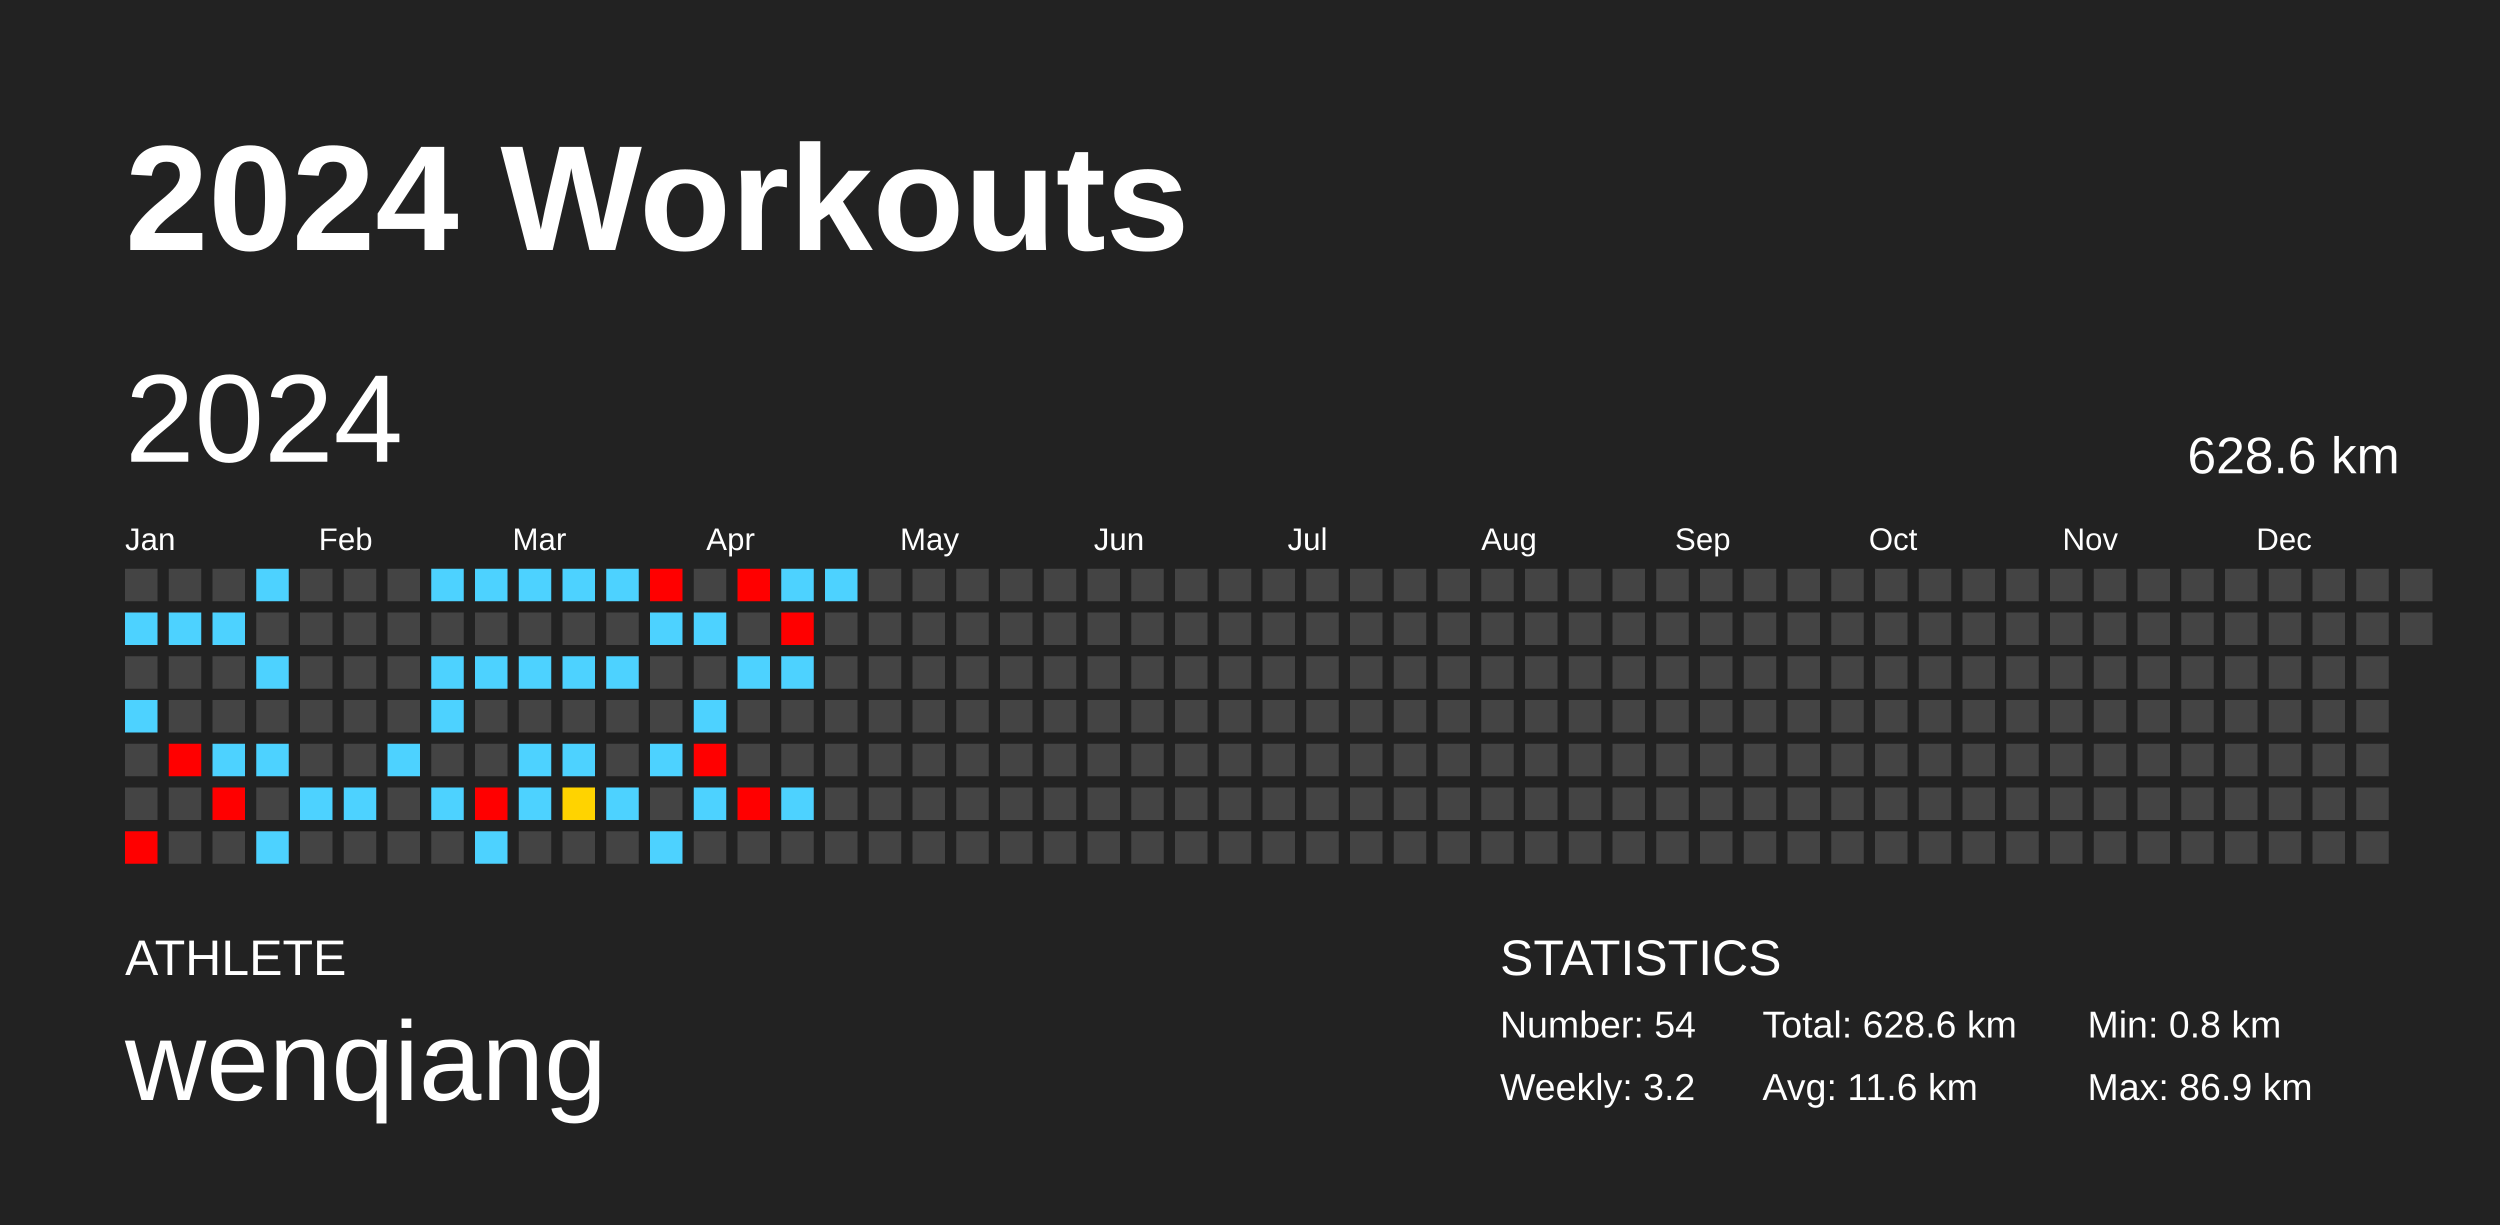
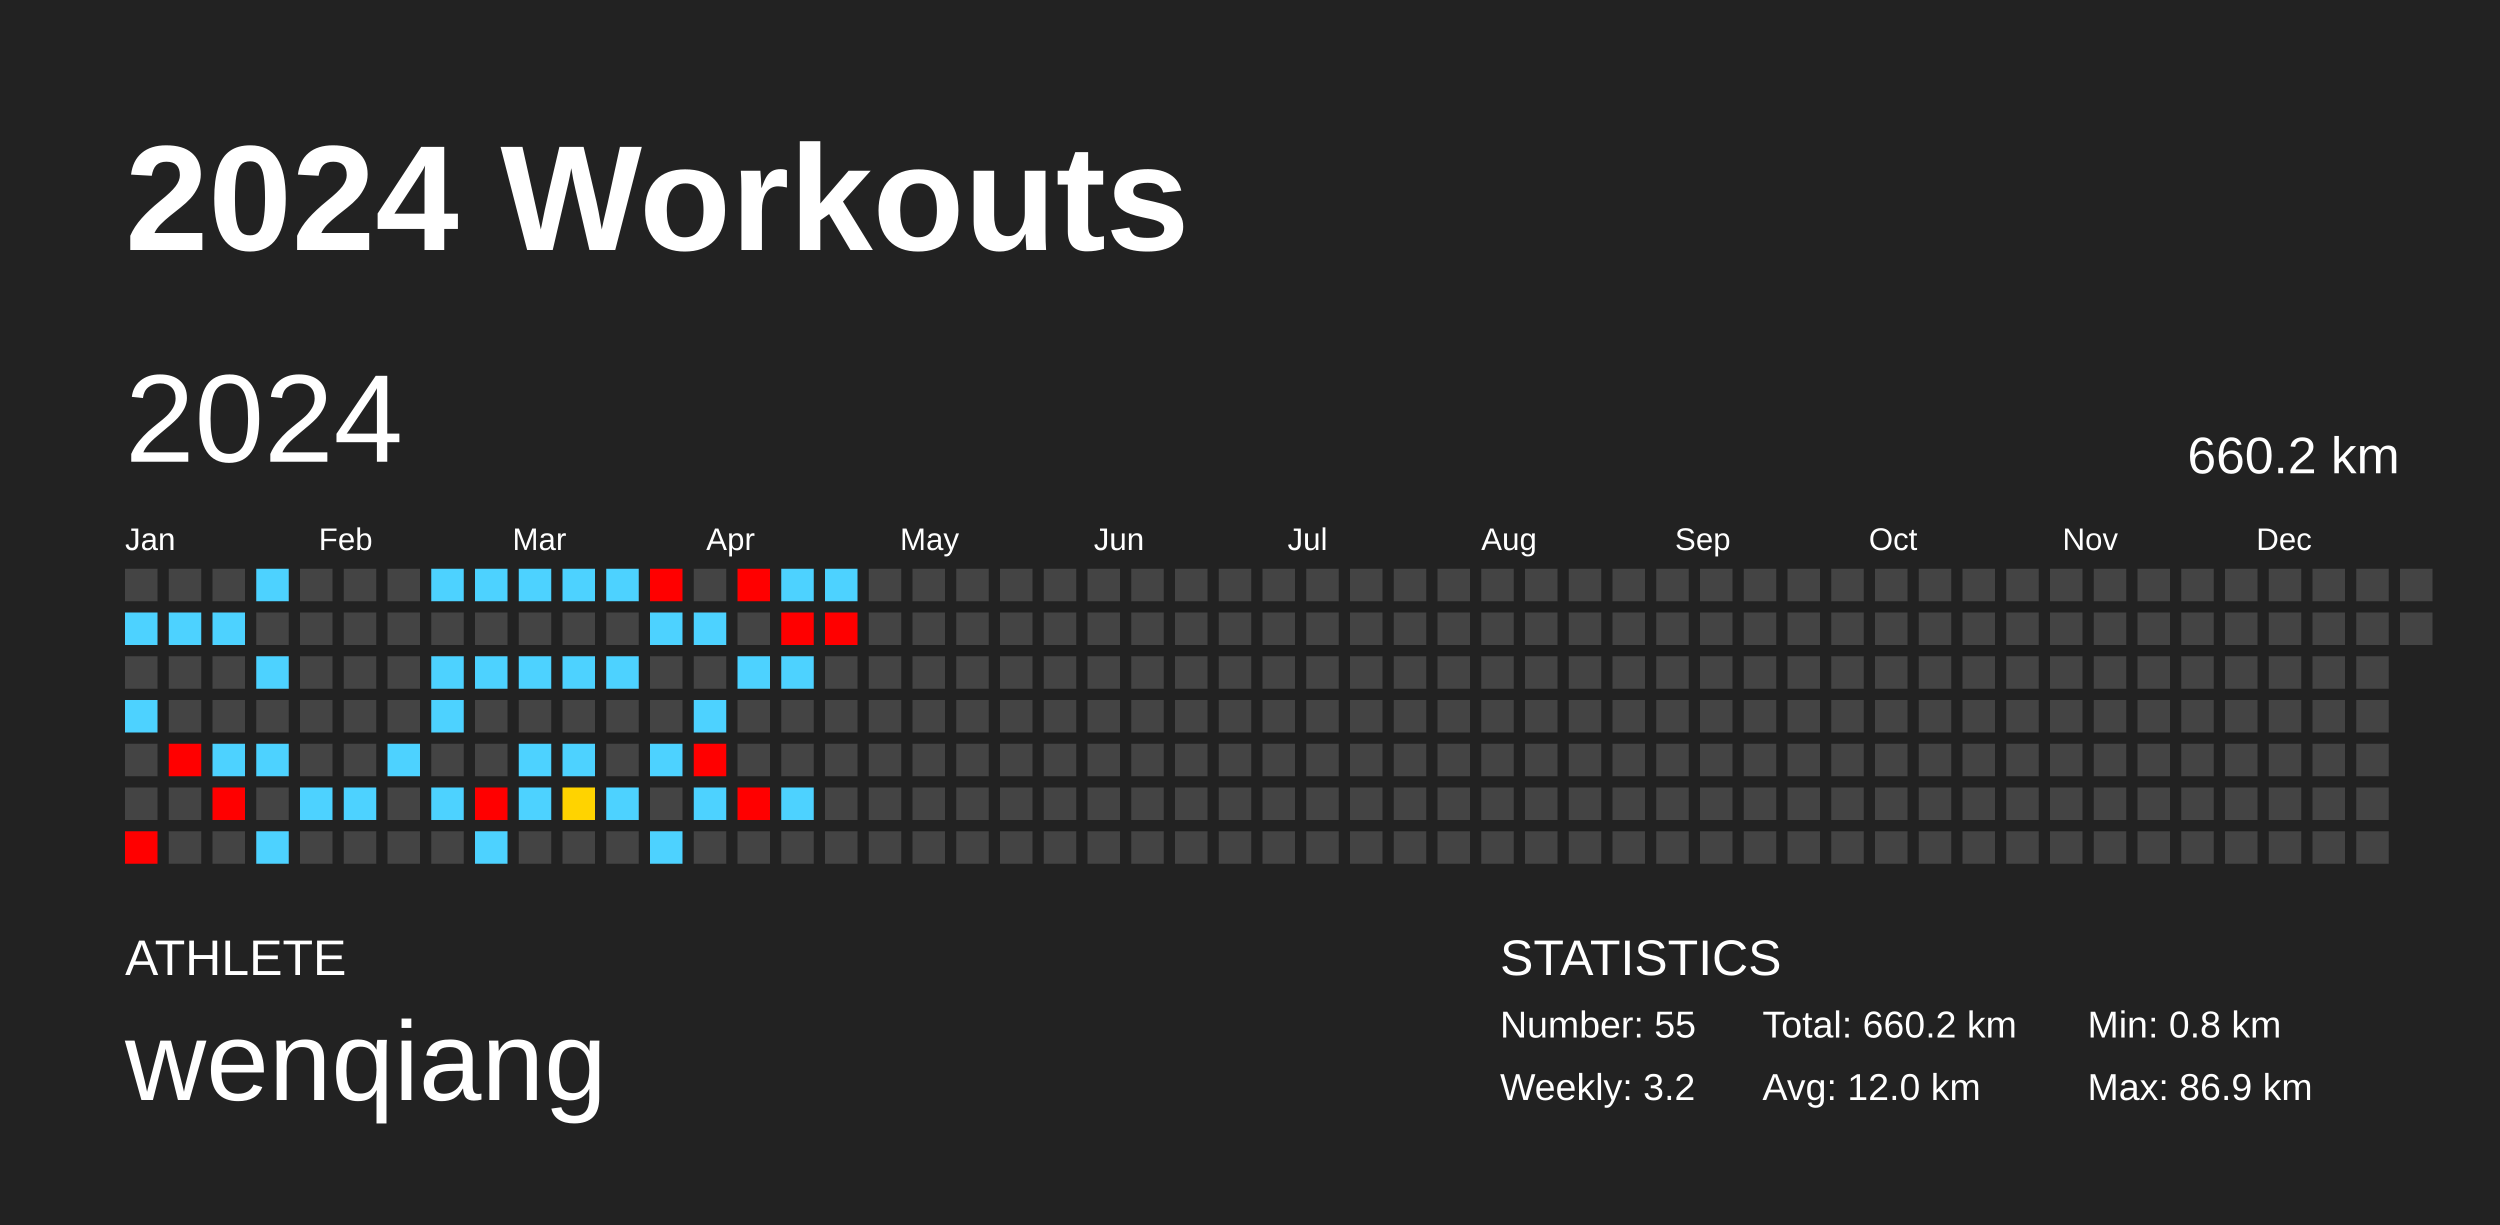
<svg xmlns="http://www.w3.org/2000/svg" baseProfile="full" height="98mm" version="1.1" viewBox="0,0,200,98" width="200mm">
  <defs />
  <rect fill="#222222" height="98" width="200" x="0" y="0" />
  <text fill="#FFFFFF" style="font-size:12px; font-family:Arial; font-weight:bold;" x="10" y="20">2024 Workouts</text>
  <text fill="#FFFFFF" style="font-size:4px; font-family:Arial" x="10" y="78">ATHLETE</text>
  <text fill="#FFFFFF" style="font-size:9px; font-family:Arial" x="10" y="88">wenqiang</text>
  <text fill="#FFFFFF" style="font-size:4px; font-family:Arial" x="120" y="78">STATISTICS</text>
-   <text fill="#FFFFFF" style="font-size:3px; font-family:Arial" x="120" y="83">Number: 54</text>
+   <text fill="#FFFFFF" style="font-size:3px; font-family:Arial" x="120" y="83">Number: 55</text>
  <text fill="#FFFFFF" style="font-size:3px; font-family:Arial" x="120" y="88">Weekly: 3.2</text>
-   <text fill="#FFFFFF" style="font-size:3px; font-family:Arial" x="141" y="83">Total: 628.6 km</text>
-   <text fill="#FFFFFF" style="font-size:3px; font-family:Arial" x="141" y="88">Avg: 11.6 km</text>
+   <text fill="#FFFFFF" style="font-size:3px; font-family:Arial" x="141" y="83">Total: 660.2 km</text>
+   <text fill="#FFFFFF" style="font-size:3px; font-family:Arial" x="141" y="88">Avg: 12.0 km</text>
  <text fill="#FFFFFF" style="font-size:3px; font-family:Arial" x="167" y="83">Min: 0.8 km</text>
  <text fill="#FFFFFF" style="font-size:3px; font-family:Arial" x="167" y="88">Max: 86.9 km</text>
  <text dominant-baseline="hanging" fill="#FFFFFF" style="font-size:10.0px; font-family:Arial;" x="10" y="30">2024</text>
-   <text dominant-baseline="hanging" fill="#FFFFFF" style="font-size:4.125px; font-family:Arial;" x="175" y="35">628.6 km</text>
+   <text dominant-baseline="hanging" fill="#FFFFFF" style="font-size:4.125px; font-family:Arial;" x="175" y="35">660.2 km</text>
  <text fill="#FFFFFF" style="font-size:2.5px; font-family:Arial" x="10.0" y="44">Jan</text>
  <text fill="#FFFFFF" style="font-size:2.5px; font-family:Arial" x="25.5" y="44">Feb</text>
  <text fill="#FFFFFF" style="font-size:2.5px; font-family:Arial" x="41.0" y="44">Mar</text>
  <text fill="#FFFFFF" style="font-size:2.5px; font-family:Arial" x="56.5" y="44">Apr</text>
  <text fill="#FFFFFF" style="font-size:2.5px; font-family:Arial" x="72.0" y="44">May</text>
  <text fill="#FFFFFF" style="font-size:2.5px; font-family:Arial" x="87.5" y="44">Jun</text>
  <text fill="#FFFFFF" style="font-size:2.5px; font-family:Arial" x="103.0" y="44">Jul</text>
  <text fill="#FFFFFF" style="font-size:2.5px; font-family:Arial" x="118.5" y="44">Aug</text>
  <text fill="#FFFFFF" style="font-size:2.5px; font-family:Arial" x="134.0" y="44">Sep</text>
  <text fill="#FFFFFF" style="font-size:2.5px; font-family:Arial" x="149.5" y="44">Oct</text>
  <text fill="#FFFFFF" style="font-size:2.5px; font-family:Arial" x="165.0" y="44">Nov</text>
  <text fill="#FFFFFF" style="font-size:2.5px; font-family:Arial" x="180.5" y="44">Dec</text>
  <rect fill="#444444" height="2.6" width="2.6" x="10.0" y="45.5" />
  <rect fill="#4dd2ff" height="2.6" width="2.6" x="10.0" y="49.0" />
  <rect fill="#444444" height="2.6" width="2.6" x="10.0" y="52.5" />
  <rect fill="#4dd2ff" height="2.6" width="2.6" x="10.0" y="56.0" />
  <rect fill="#444444" height="2.6" width="2.6" x="10.0" y="59.5" />
  <rect fill="#444444" height="2.6" width="2.6" x="10.0" y="63.0" />
  <rect fill="red" height="2.6" width="2.6" x="10.0" y="66.5" />
  <rect fill="#444444" height="2.6" width="2.6" x="13.5" y="45.5" />
  <rect fill="#4dd2ff" height="2.6" width="2.6" x="13.5" y="49.0" />
  <rect fill="#444444" height="2.6" width="2.6" x="13.5" y="52.5" />
  <rect fill="#444444" height="2.6" width="2.6" x="13.5" y="56.0" />
  <rect fill="red" height="2.6" width="2.6" x="13.5" y="59.5" />
  <rect fill="#444444" height="2.6" width="2.6" x="13.5" y="63.0" />
  <rect fill="#444444" height="2.6" width="2.6" x="13.5" y="66.5" />
  <rect fill="#444444" height="2.6" width="2.6" x="17.0" y="45.5" />
  <rect fill="#4dd2ff" height="2.6" width="2.6" x="17.0" y="49.0" />
  <rect fill="#444444" height="2.6" width="2.6" x="17.0" y="52.5" />
  <rect fill="#444444" height="2.6" width="2.6" x="17.0" y="56.0" />
  <rect fill="#4dd2ff" height="2.6" width="2.6" x="17.0" y="59.5" />
  <rect fill="red" height="2.6" width="2.6" x="17.0" y="63.0" />
  <rect fill="#444444" height="2.6" width="2.6" x="17.0" y="66.5" />
  <rect fill="#4dd2ff" height="2.6" width="2.6" x="20.5" y="45.5" />
  <rect fill="#444444" height="2.6" width="2.6" x="20.5" y="49.0" />
  <rect fill="#4dd2ff" height="2.6" width="2.6" x="20.5" y="52.5" />
  <rect fill="#444444" height="2.6" width="2.6" x="20.5" y="56.0" />
  <rect fill="#4dd2ff" height="2.6" width="2.6" x="20.5" y="59.5" />
  <rect fill="#444444" height="2.6" width="2.6" x="20.5" y="63.0" />
  <rect fill="#4dd2ff" height="2.6" width="2.6" x="20.5" y="66.5" />
  <rect fill="#444444" height="2.6" width="2.6" x="24.0" y="45.5" />
  <rect fill="#444444" height="2.6" width="2.6" x="24.0" y="49.0" />
  <rect fill="#444444" height="2.6" width="2.6" x="24.0" y="52.5" />
  <rect fill="#444444" height="2.6" width="2.6" x="24.0" y="56.0" />
  <rect fill="#444444" height="2.6" width="2.6" x="24.0" y="59.5" />
  <rect fill="#4dd2ff" height="2.6" width="2.6" x="24.0" y="63.0" />
  <rect fill="#444444" height="2.6" width="2.6" x="24.0" y="66.5" />
  <rect fill="#444444" height="2.6" width="2.6" x="27.5" y="45.5" />
  <rect fill="#444444" height="2.6" width="2.6" x="27.5" y="49.0" />
  <rect fill="#444444" height="2.6" width="2.6" x="27.5" y="52.5" />
  <rect fill="#444444" height="2.6" width="2.6" x="27.5" y="56.0" />
  <rect fill="#444444" height="2.6" width="2.6" x="27.5" y="59.5" />
  <rect fill="#4dd2ff" height="2.6" width="2.6" x="27.5" y="63.0" />
  <rect fill="#444444" height="2.6" width="2.6" x="27.5" y="66.5" />
  <rect fill="#444444" height="2.6" width="2.6" x="31.0" y="45.5" />
  <rect fill="#444444" height="2.6" width="2.6" x="31.0" y="49.0" />
  <rect fill="#444444" height="2.6" width="2.6" x="31.0" y="52.5" />
  <rect fill="#444444" height="2.6" width="2.6" x="31.0" y="56.0" />
  <rect fill="#4dd2ff" height="2.6" width="2.6" x="31.0" y="59.5" />
  <rect fill="#444444" height="2.6" width="2.6" x="31.0" y="63.0" />
  <rect fill="#444444" height="2.6" width="2.6" x="31.0" y="66.5" />
  <rect fill="#4dd2ff" height="2.6" width="2.6" x="34.5" y="45.5" />
  <rect fill="#444444" height="2.6" width="2.6" x="34.5" y="49.0" />
  <rect fill="#4dd2ff" height="2.6" width="2.6" x="34.5" y="52.5" />
  <rect fill="#4dd2ff" height="2.6" width="2.6" x="34.5" y="56.0" />
  <rect fill="#444444" height="2.6" width="2.6" x="34.5" y="59.5" />
  <rect fill="#4dd2ff" height="2.6" width="2.6" x="34.5" y="63.0" />
  <rect fill="#444444" height="2.6" width="2.6" x="34.5" y="66.5" />
  <rect fill="#4dd2ff" height="2.6" width="2.6" x="38.0" y="45.5" />
  <rect fill="#444444" height="2.6" width="2.6" x="38.0" y="49.0" />
  <rect fill="#4dd2ff" height="2.6" width="2.6" x="38.0" y="52.5" />
  <rect fill="#444444" height="2.6" width="2.6" x="38.0" y="56.0" />
  <rect fill="#444444" height="2.6" width="2.6" x="38.0" y="59.5" />
  <rect fill="red" height="2.6" width="2.6" x="38.0" y="63.0" />
  <rect fill="#4dd2ff" height="2.6" width="2.6" x="38.0" y="66.5" />
  <rect fill="#4dd2ff" height="2.6" width="2.6" x="41.5" y="45.5" />
  <rect fill="#444444" height="2.6" width="2.6" x="41.5" y="49.0" />
  <rect fill="#4dd2ff" height="2.6" width="2.6" x="41.5" y="52.5" />
  <rect fill="#444444" height="2.6" width="2.6" x="41.5" y="56.0" />
  <rect fill="#4dd2ff" height="2.6" width="2.6" x="41.5" y="59.5" />
  <rect fill="#4dd2ff" height="2.6" width="2.6" x="41.5" y="63.0" />
  <rect fill="#444444" height="2.6" width="2.6" x="41.5" y="66.5" />
  <rect fill="#4dd2ff" height="2.6" width="2.6" x="45.0" y="45.5" />
  <rect fill="#444444" height="2.6" width="2.6" x="45.0" y="49.0" />
  <rect fill="#4dd2ff" height="2.6" width="2.6" x="45.0" y="52.5" />
  <rect fill="#444444" height="2.6" width="2.6" x="45.0" y="56.0" />
  <rect fill="#4dd2ff" height="2.6" width="2.6" x="45.0" y="59.5" />
  <rect fill="#ffd300" height="2.6" width="2.6" x="45.0" y="63.0" />
  <rect fill="#444444" height="2.6" width="2.6" x="45.0" y="66.5" />
  <rect fill="#4dd2ff" height="2.6" width="2.6" x="48.5" y="45.5" />
  <rect fill="#444444" height="2.6" width="2.6" x="48.5" y="49.0" />
  <rect fill="#4dd2ff" height="2.6" width="2.6" x="48.5" y="52.5" />
  <rect fill="#444444" height="2.6" width="2.6" x="48.5" y="56.0" />
  <rect fill="#444444" height="2.6" width="2.6" x="48.5" y="59.5" />
  <rect fill="#4dd2ff" height="2.6" width="2.6" x="48.5" y="63.0" />
  <rect fill="#444444" height="2.6" width="2.6" x="48.5" y="66.5" />
  <rect fill="red" height="2.6" width="2.6" x="52.0" y="45.5" />
  <rect fill="#4dd2ff" height="2.6" width="2.6" x="52.0" y="49.0" />
  <rect fill="#444444" height="2.6" width="2.6" x="52.0" y="52.5" />
  <rect fill="#444444" height="2.6" width="2.6" x="52.0" y="56.0" />
  <rect fill="#4dd2ff" height="2.6" width="2.6" x="52.0" y="59.5" />
  <rect fill="#444444" height="2.6" width="2.6" x="52.0" y="63.0" />
  <rect fill="#4dd2ff" height="2.6" width="2.6" x="52.0" y="66.5" />
  <rect fill="#444444" height="2.6" width="2.6" x="55.5" y="45.5" />
  <rect fill="#4dd2ff" height="2.6" width="2.6" x="55.5" y="49.0" />
  <rect fill="#444444" height="2.6" width="2.6" x="55.5" y="52.5" />
  <rect fill="#4dd2ff" height="2.6" width="2.6" x="55.5" y="56.0" />
  <rect fill="red" height="2.6" width="2.6" x="55.5" y="59.5" />
  <rect fill="#4dd2ff" height="2.6" width="2.6" x="55.5" y="63.0" />
  <rect fill="#444444" height="2.6" width="2.6" x="55.5" y="66.5" />
  <rect fill="red" height="2.6" width="2.6" x="59.0" y="45.5" />
  <rect fill="#444444" height="2.6" width="2.6" x="59.0" y="49.0" />
  <rect fill="#4dd2ff" height="2.6" width="2.6" x="59.0" y="52.5" />
  <rect fill="#444444" height="2.6" width="2.6" x="59.0" y="56.0" />
  <rect fill="#444444" height="2.6" width="2.6" x="59.0" y="59.5" />
  <rect fill="red" height="2.6" width="2.6" x="59.0" y="63.0" />
  <rect fill="#444444" height="2.6" width="2.6" x="59.0" y="66.5" />
  <rect fill="#4dd2ff" height="2.6" width="2.6" x="62.5" y="45.5" />
  <rect fill="red" height="2.6" width="2.6" x="62.5" y="49.0" />
  <rect fill="#4dd2ff" height="2.6" width="2.6" x="62.5" y="52.5" />
  <rect fill="#444444" height="2.6" width="2.6" x="62.5" y="56.0" />
  <rect fill="#444444" height="2.6" width="2.6" x="62.5" y="59.5" />
  <rect fill="#4dd2ff" height="2.6" width="2.6" x="62.5" y="63.0" />
  <rect fill="#444444" height="2.6" width="2.6" x="62.5" y="66.5" />
  <rect fill="#4dd2ff" height="2.6" width="2.6" x="66.0" y="45.5" />
-   <rect fill="#444444" height="2.6" width="2.6" x="66.0" y="49.0" />
+   <rect fill="red" height="2.6" width="2.6" x="66.0" y="49.0" />
  <rect fill="#444444" height="2.6" width="2.6" x="66.0" y="52.5" />
  <rect fill="#444444" height="2.6" width="2.6" x="66.0" y="56.0" />
  <rect fill="#444444" height="2.6" width="2.6" x="66.0" y="59.5" />
  <rect fill="#444444" height="2.6" width="2.6" x="66.0" y="63.0" />
  <rect fill="#444444" height="2.6" width="2.6" x="66.0" y="66.5" />
  <rect fill="#444444" height="2.6" width="2.6" x="69.5" y="45.5" />
  <rect fill="#444444" height="2.6" width="2.6" x="69.5" y="49.0" />
  <rect fill="#444444" height="2.6" width="2.6" x="69.5" y="52.5" />
  <rect fill="#444444" height="2.6" width="2.6" x="69.5" y="56.0" />
  <rect fill="#444444" height="2.6" width="2.6" x="69.5" y="59.5" />
  <rect fill="#444444" height="2.6" width="2.6" x="69.5" y="63.0" />
  <rect fill="#444444" height="2.6" width="2.6" x="69.5" y="66.5" />
  <rect fill="#444444" height="2.6" width="2.6" x="73.0" y="45.5" />
  <rect fill="#444444" height="2.6" width="2.6" x="73.0" y="49.0" />
  <rect fill="#444444" height="2.6" width="2.6" x="73.0" y="52.5" />
  <rect fill="#444444" height="2.6" width="2.6" x="73.0" y="56.0" />
  <rect fill="#444444" height="2.6" width="2.6" x="73.0" y="59.5" />
  <rect fill="#444444" height="2.6" width="2.6" x="73.0" y="63.0" />
  <rect fill="#444444" height="2.6" width="2.6" x="73.0" y="66.5" />
  <rect fill="#444444" height="2.6" width="2.6" x="76.5" y="45.5" />
  <rect fill="#444444" height="2.6" width="2.6" x="76.5" y="49.0" />
  <rect fill="#444444" height="2.6" width="2.6" x="76.5" y="52.5" />
  <rect fill="#444444" height="2.6" width="2.6" x="76.5" y="56.0" />
  <rect fill="#444444" height="2.6" width="2.6" x="76.5" y="59.5" />
  <rect fill="#444444" height="2.6" width="2.6" x="76.5" y="63.0" />
  <rect fill="#444444" height="2.6" width="2.6" x="76.5" y="66.5" />
  <rect fill="#444444" height="2.6" width="2.6" x="80.0" y="45.5" />
  <rect fill="#444444" height="2.6" width="2.6" x="80.0" y="49.0" />
  <rect fill="#444444" height="2.6" width="2.6" x="80.0" y="52.5" />
  <rect fill="#444444" height="2.6" width="2.6" x="80.0" y="56.0" />
  <rect fill="#444444" height="2.6" width="2.6" x="80.0" y="59.5" />
  <rect fill="#444444" height="2.6" width="2.6" x="80.0" y="63.0" />
  <rect fill="#444444" height="2.6" width="2.6" x="80.0" y="66.5" />
  <rect fill="#444444" height="2.6" width="2.6" x="83.5" y="45.5" />
  <rect fill="#444444" height="2.6" width="2.6" x="83.5" y="49.0" />
  <rect fill="#444444" height="2.6" width="2.6" x="83.5" y="52.5" />
  <rect fill="#444444" height="2.6" width="2.6" x="83.5" y="56.0" />
  <rect fill="#444444" height="2.6" width="2.6" x="83.5" y="59.5" />
  <rect fill="#444444" height="2.6" width="2.6" x="83.5" y="63.0" />
  <rect fill="#444444" height="2.6" width="2.6" x="83.5" y="66.5" />
  <rect fill="#444444" height="2.6" width="2.6" x="87.0" y="45.5" />
  <rect fill="#444444" height="2.6" width="2.6" x="87.0" y="49.0" />
  <rect fill="#444444" height="2.6" width="2.6" x="87.0" y="52.5" />
  <rect fill="#444444" height="2.6" width="2.6" x="87.0" y="56.0" />
  <rect fill="#444444" height="2.6" width="2.6" x="87.0" y="59.5" />
  <rect fill="#444444" height="2.6" width="2.6" x="87.0" y="63.0" />
  <rect fill="#444444" height="2.6" width="2.6" x="87.0" y="66.5" />
  <rect fill="#444444" height="2.6" width="2.6" x="90.5" y="45.5" />
  <rect fill="#444444" height="2.6" width="2.6" x="90.5" y="49.0" />
  <rect fill="#444444" height="2.6" width="2.6" x="90.5" y="52.5" />
  <rect fill="#444444" height="2.6" width="2.6" x="90.5" y="56.0" />
  <rect fill="#444444" height="2.6" width="2.6" x="90.5" y="59.5" />
  <rect fill="#444444" height="2.6" width="2.6" x="90.5" y="63.0" />
  <rect fill="#444444" height="2.6" width="2.6" x="90.5" y="66.5" />
  <rect fill="#444444" height="2.6" width="2.6" x="94.0" y="45.5" />
  <rect fill="#444444" height="2.6" width="2.6" x="94.0" y="49.0" />
  <rect fill="#444444" height="2.6" width="2.6" x="94.0" y="52.5" />
  <rect fill="#444444" height="2.6" width="2.6" x="94.0" y="56.0" />
  <rect fill="#444444" height="2.6" width="2.6" x="94.0" y="59.5" />
  <rect fill="#444444" height="2.6" width="2.6" x="94.0" y="63.0" />
  <rect fill="#444444" height="2.6" width="2.6" x="94.0" y="66.5" />
  <rect fill="#444444" height="2.6" width="2.6" x="97.5" y="45.5" />
  <rect fill="#444444" height="2.6" width="2.6" x="97.5" y="49.0" />
  <rect fill="#444444" height="2.6" width="2.6" x="97.5" y="52.5" />
  <rect fill="#444444" height="2.6" width="2.6" x="97.5" y="56.0" />
  <rect fill="#444444" height="2.6" width="2.6" x="97.5" y="59.5" />
  <rect fill="#444444" height="2.6" width="2.6" x="97.5" y="63.0" />
  <rect fill="#444444" height="2.6" width="2.6" x="97.5" y="66.5" />
  <rect fill="#444444" height="2.6" width="2.6" x="101.0" y="45.5" />
  <rect fill="#444444" height="2.6" width="2.6" x="101.0" y="49.0" />
  <rect fill="#444444" height="2.6" width="2.6" x="101.0" y="52.5" />
  <rect fill="#444444" height="2.6" width="2.6" x="101.0" y="56.0" />
  <rect fill="#444444" height="2.6" width="2.6" x="101.0" y="59.5" />
  <rect fill="#444444" height="2.6" width="2.6" x="101.0" y="63.0" />
  <rect fill="#444444" height="2.6" width="2.6" x="101.0" y="66.5" />
  <rect fill="#444444" height="2.6" width="2.6" x="104.5" y="45.5" />
  <rect fill="#444444" height="2.6" width="2.6" x="104.5" y="49.0" />
  <rect fill="#444444" height="2.6" width="2.6" x="104.5" y="52.5" />
  <rect fill="#444444" height="2.6" width="2.6" x="104.5" y="56.0" />
  <rect fill="#444444" height="2.6" width="2.6" x="104.5" y="59.5" />
  <rect fill="#444444" height="2.6" width="2.6" x="104.5" y="63.0" />
  <rect fill="#444444" height="2.6" width="2.6" x="104.5" y="66.5" />
  <rect fill="#444444" height="2.6" width="2.6" x="108.0" y="45.5" />
  <rect fill="#444444" height="2.6" width="2.6" x="108.0" y="49.0" />
  <rect fill="#444444" height="2.6" width="2.6" x="108.0" y="52.5" />
  <rect fill="#444444" height="2.6" width="2.6" x="108.0" y="56.0" />
  <rect fill="#444444" height="2.6" width="2.6" x="108.0" y="59.5" />
  <rect fill="#444444" height="2.6" width="2.6" x="108.0" y="63.0" />
  <rect fill="#444444" height="2.6" width="2.6" x="108.0" y="66.5" />
  <rect fill="#444444" height="2.6" width="2.6" x="111.5" y="45.5" />
  <rect fill="#444444" height="2.6" width="2.6" x="111.5" y="49.0" />
  <rect fill="#444444" height="2.6" width="2.6" x="111.5" y="52.5" />
  <rect fill="#444444" height="2.6" width="2.6" x="111.5" y="56.0" />
  <rect fill="#444444" height="2.6" width="2.6" x="111.5" y="59.5" />
  <rect fill="#444444" height="2.6" width="2.6" x="111.5" y="63.0" />
  <rect fill="#444444" height="2.6" width="2.6" x="111.5" y="66.5" />
  <rect fill="#444444" height="2.6" width="2.6" x="115.0" y="45.5" />
  <rect fill="#444444" height="2.6" width="2.6" x="115.0" y="49.0" />
  <rect fill="#444444" height="2.6" width="2.6" x="115.0" y="52.5" />
  <rect fill="#444444" height="2.6" width="2.6" x="115.0" y="56.0" />
  <rect fill="#444444" height="2.6" width="2.6" x="115.0" y="59.5" />
  <rect fill="#444444" height="2.6" width="2.6" x="115.0" y="63.0" />
  <rect fill="#444444" height="2.6" width="2.6" x="115.0" y="66.5" />
  <rect fill="#444444" height="2.6" width="2.6" x="118.5" y="45.5" />
  <rect fill="#444444" height="2.6" width="2.6" x="118.5" y="49.0" />
  <rect fill="#444444" height="2.6" width="2.6" x="118.5" y="52.5" />
  <rect fill="#444444" height="2.6" width="2.6" x="118.5" y="56.0" />
  <rect fill="#444444" height="2.6" width="2.6" x="118.5" y="59.5" />
  <rect fill="#444444" height="2.6" width="2.6" x="118.5" y="63.0" />
  <rect fill="#444444" height="2.6" width="2.6" x="118.5" y="66.5" />
  <rect fill="#444444" height="2.6" width="2.6" x="122.0" y="45.5" />
  <rect fill="#444444" height="2.6" width="2.6" x="122.0" y="49.0" />
  <rect fill="#444444" height="2.6" width="2.6" x="122.0" y="52.5" />
  <rect fill="#444444" height="2.6" width="2.6" x="122.0" y="56.0" />
  <rect fill="#444444" height="2.6" width="2.6" x="122.0" y="59.5" />
  <rect fill="#444444" height="2.6" width="2.6" x="122.0" y="63.0" />
  <rect fill="#444444" height="2.6" width="2.6" x="122.0" y="66.5" />
  <rect fill="#444444" height="2.6" width="2.6" x="125.5" y="45.5" />
  <rect fill="#444444" height="2.6" width="2.6" x="125.5" y="49.0" />
  <rect fill="#444444" height="2.6" width="2.6" x="125.5" y="52.5" />
  <rect fill="#444444" height="2.6" width="2.6" x="125.5" y="56.0" />
  <rect fill="#444444" height="2.6" width="2.6" x="125.5" y="59.5" />
  <rect fill="#444444" height="2.6" width="2.6" x="125.5" y="63.0" />
  <rect fill="#444444" height="2.6" width="2.6" x="125.5" y="66.5" />
  <rect fill="#444444" height="2.6" width="2.6" x="129.0" y="45.5" />
  <rect fill="#444444" height="2.6" width="2.6" x="129.0" y="49.0" />
  <rect fill="#444444" height="2.6" width="2.6" x="129.0" y="52.5" />
  <rect fill="#444444" height="2.6" width="2.6" x="129.0" y="56.0" />
  <rect fill="#444444" height="2.6" width="2.6" x="129.0" y="59.5" />
  <rect fill="#444444" height="2.6" width="2.6" x="129.0" y="63.0" />
  <rect fill="#444444" height="2.6" width="2.6" x="129.0" y="66.5" />
  <rect fill="#444444" height="2.6" width="2.6" x="132.5" y="45.5" />
  <rect fill="#444444" height="2.6" width="2.6" x="132.5" y="49.0" />
  <rect fill="#444444" height="2.6" width="2.6" x="132.5" y="52.5" />
  <rect fill="#444444" height="2.6" width="2.6" x="132.5" y="56.0" />
  <rect fill="#444444" height="2.6" width="2.6" x="132.5" y="59.5" />
  <rect fill="#444444" height="2.6" width="2.6" x="132.5" y="63.0" />
  <rect fill="#444444" height="2.6" width="2.6" x="132.5" y="66.5" />
  <rect fill="#444444" height="2.6" width="2.6" x="136.0" y="45.5" />
  <rect fill="#444444" height="2.6" width="2.6" x="136.0" y="49.0" />
  <rect fill="#444444" height="2.6" width="2.6" x="136.0" y="52.5" />
  <rect fill="#444444" height="2.6" width="2.6" x="136.0" y="56.0" />
  <rect fill="#444444" height="2.6" width="2.6" x="136.0" y="59.5" />
  <rect fill="#444444" height="2.6" width="2.6" x="136.0" y="63.0" />
  <rect fill="#444444" height="2.6" width="2.6" x="136.0" y="66.5" />
  <rect fill="#444444" height="2.6" width="2.6" x="139.5" y="45.5" />
  <rect fill="#444444" height="2.6" width="2.6" x="139.5" y="49.0" />
  <rect fill="#444444" height="2.6" width="2.6" x="139.5" y="52.5" />
  <rect fill="#444444" height="2.6" width="2.6" x="139.5" y="56.0" />
  <rect fill="#444444" height="2.6" width="2.6" x="139.5" y="59.5" />
  <rect fill="#444444" height="2.6" width="2.6" x="139.5" y="63.0" />
  <rect fill="#444444" height="2.6" width="2.6" x="139.5" y="66.5" />
  <rect fill="#444444" height="2.6" width="2.6" x="143.0" y="45.5" />
  <rect fill="#444444" height="2.6" width="2.6" x="143.0" y="49.0" />
  <rect fill="#444444" height="2.6" width="2.6" x="143.0" y="52.5" />
  <rect fill="#444444" height="2.6" width="2.6" x="143.0" y="56.0" />
  <rect fill="#444444" height="2.6" width="2.6" x="143.0" y="59.5" />
  <rect fill="#444444" height="2.6" width="2.6" x="143.0" y="63.0" />
  <rect fill="#444444" height="2.6" width="2.6" x="143.0" y="66.5" />
  <rect fill="#444444" height="2.6" width="2.6" x="146.5" y="45.5" />
  <rect fill="#444444" height="2.6" width="2.6" x="146.5" y="49.0" />
  <rect fill="#444444" height="2.6" width="2.6" x="146.5" y="52.5" />
  <rect fill="#444444" height="2.6" width="2.6" x="146.5" y="56.0" />
  <rect fill="#444444" height="2.6" width="2.6" x="146.5" y="59.5" />
  <rect fill="#444444" height="2.6" width="2.6" x="146.5" y="63.0" />
  <rect fill="#444444" height="2.6" width="2.6" x="146.5" y="66.5" />
  <rect fill="#444444" height="2.6" width="2.6" x="150.0" y="45.5" />
  <rect fill="#444444" height="2.6" width="2.6" x="150.0" y="49.0" />
  <rect fill="#444444" height="2.6" width="2.6" x="150.0" y="52.5" />
  <rect fill="#444444" height="2.6" width="2.6" x="150.0" y="56.0" />
  <rect fill="#444444" height="2.6" width="2.6" x="150.0" y="59.5" />
  <rect fill="#444444" height="2.6" width="2.6" x="150.0" y="63.0" />
  <rect fill="#444444" height="2.6" width="2.6" x="150.0" y="66.5" />
  <rect fill="#444444" height="2.6" width="2.6" x="153.5" y="45.5" />
  <rect fill="#444444" height="2.6" width="2.6" x="153.5" y="49.0" />
  <rect fill="#444444" height="2.6" width="2.6" x="153.5" y="52.5" />
  <rect fill="#444444" height="2.6" width="2.6" x="153.5" y="56.0" />
  <rect fill="#444444" height="2.6" width="2.6" x="153.5" y="59.5" />
  <rect fill="#444444" height="2.6" width="2.6" x="153.5" y="63.0" />
  <rect fill="#444444" height="2.6" width="2.6" x="153.5" y="66.5" />
  <rect fill="#444444" height="2.6" width="2.6" x="157.0" y="45.5" />
  <rect fill="#444444" height="2.6" width="2.6" x="157.0" y="49.0" />
  <rect fill="#444444" height="2.6" width="2.6" x="157.0" y="52.5" />
  <rect fill="#444444" height="2.6" width="2.6" x="157.0" y="56.0" />
  <rect fill="#444444" height="2.6" width="2.6" x="157.0" y="59.5" />
  <rect fill="#444444" height="2.6" width="2.6" x="157.0" y="63.0" />
  <rect fill="#444444" height="2.6" width="2.6" x="157.0" y="66.5" />
  <rect fill="#444444" height="2.6" width="2.6" x="160.5" y="45.5" />
  <rect fill="#444444" height="2.6" width="2.6" x="160.5" y="49.0" />
  <rect fill="#444444" height="2.6" width="2.6" x="160.5" y="52.5" />
  <rect fill="#444444" height="2.6" width="2.6" x="160.5" y="56.0" />
  <rect fill="#444444" height="2.6" width="2.6" x="160.5" y="59.5" />
  <rect fill="#444444" height="2.6" width="2.6" x="160.5" y="63.0" />
  <rect fill="#444444" height="2.6" width="2.6" x="160.5" y="66.5" />
  <rect fill="#444444" height="2.6" width="2.6" x="164.0" y="45.5" />
  <rect fill="#444444" height="2.6" width="2.6" x="164.0" y="49.0" />
  <rect fill="#444444" height="2.6" width="2.6" x="164.0" y="52.5" />
  <rect fill="#444444" height="2.6" width="2.6" x="164.0" y="56.0" />
  <rect fill="#444444" height="2.6" width="2.6" x="164.0" y="59.5" />
  <rect fill="#444444" height="2.6" width="2.6" x="164.0" y="63.0" />
  <rect fill="#444444" height="2.6" width="2.6" x="164.0" y="66.5" />
  <rect fill="#444444" height="2.6" width="2.6" x="167.5" y="45.5" />
  <rect fill="#444444" height="2.6" width="2.6" x="167.5" y="49.0" />
  <rect fill="#444444" height="2.6" width="2.6" x="167.5" y="52.5" />
  <rect fill="#444444" height="2.6" width="2.6" x="167.5" y="56.0" />
  <rect fill="#444444" height="2.6" width="2.6" x="167.5" y="59.5" />
  <rect fill="#444444" height="2.6" width="2.6" x="167.5" y="63.0" />
  <rect fill="#444444" height="2.6" width="2.6" x="167.5" y="66.5" />
  <rect fill="#444444" height="2.6" width="2.6" x="171.0" y="45.5" />
  <rect fill="#444444" height="2.6" width="2.6" x="171.0" y="49.0" />
  <rect fill="#444444" height="2.6" width="2.6" x="171.0" y="52.5" />
  <rect fill="#444444" height="2.6" width="2.6" x="171.0" y="56.0" />
  <rect fill="#444444" height="2.6" width="2.6" x="171.0" y="59.5" />
  <rect fill="#444444" height="2.6" width="2.6" x="171.0" y="63.0" />
  <rect fill="#444444" height="2.6" width="2.6" x="171.0" y="66.5" />
  <rect fill="#444444" height="2.6" width="2.6" x="174.5" y="45.5" />
  <rect fill="#444444" height="2.6" width="2.6" x="174.5" y="49.0" />
  <rect fill="#444444" height="2.6" width="2.6" x="174.5" y="52.5" />
  <rect fill="#444444" height="2.6" width="2.6" x="174.5" y="56.0" />
  <rect fill="#444444" height="2.6" width="2.6" x="174.5" y="59.5" />
  <rect fill="#444444" height="2.6" width="2.6" x="174.5" y="63.0" />
  <rect fill="#444444" height="2.6" width="2.6" x="174.5" y="66.5" />
  <rect fill="#444444" height="2.6" width="2.6" x="178.0" y="45.5" />
  <rect fill="#444444" height="2.6" width="2.6" x="178.0" y="49.0" />
  <rect fill="#444444" height="2.6" width="2.6" x="178.0" y="52.5" />
  <rect fill="#444444" height="2.6" width="2.6" x="178.0" y="56.0" />
  <rect fill="#444444" height="2.6" width="2.6" x="178.0" y="59.5" />
  <rect fill="#444444" height="2.6" width="2.6" x="178.0" y="63.0" />
  <rect fill="#444444" height="2.6" width="2.6" x="178.0" y="66.5" />
  <rect fill="#444444" height="2.6" width="2.6" x="181.5" y="45.5" />
  <rect fill="#444444" height="2.6" width="2.6" x="181.5" y="49.0" />
  <rect fill="#444444" height="2.6" width="2.6" x="181.5" y="52.5" />
  <rect fill="#444444" height="2.6" width="2.6" x="181.5" y="56.0" />
  <rect fill="#444444" height="2.6" width="2.6" x="181.5" y="59.5" />
  <rect fill="#444444" height="2.6" width="2.6" x="181.5" y="63.0" />
  <rect fill="#444444" height="2.6" width="2.6" x="181.5" y="66.5" />
  <rect fill="#444444" height="2.6" width="2.6" x="185.0" y="45.5" />
  <rect fill="#444444" height="2.6" width="2.6" x="185.0" y="49.0" />
  <rect fill="#444444" height="2.6" width="2.6" x="185.0" y="52.5" />
  <rect fill="#444444" height="2.6" width="2.6" x="185.0" y="56.0" />
  <rect fill="#444444" height="2.6" width="2.6" x="185.0" y="59.5" />
  <rect fill="#444444" height="2.6" width="2.6" x="185.0" y="63.0" />
  <rect fill="#444444" height="2.6" width="2.6" x="185.0" y="66.5" />
  <rect fill="#444444" height="2.6" width="2.6" x="188.5" y="45.5" />
  <rect fill="#444444" height="2.6" width="2.6" x="188.5" y="49.0" />
  <rect fill="#444444" height="2.6" width="2.6" x="188.5" y="52.5" />
  <rect fill="#444444" height="2.6" width="2.6" x="188.5" y="56.0" />
  <rect fill="#444444" height="2.6" width="2.6" x="188.5" y="59.5" />
  <rect fill="#444444" height="2.6" width="2.6" x="188.5" y="63.0" />
  <rect fill="#444444" height="2.6" width="2.6" x="188.5" y="66.5" />
  <rect fill="#444444" height="2.6" width="2.6" x="192.0" y="45.5" />
  <rect fill="#444444" height="2.6" width="2.6" x="192.0" y="49.0" />
</svg>
